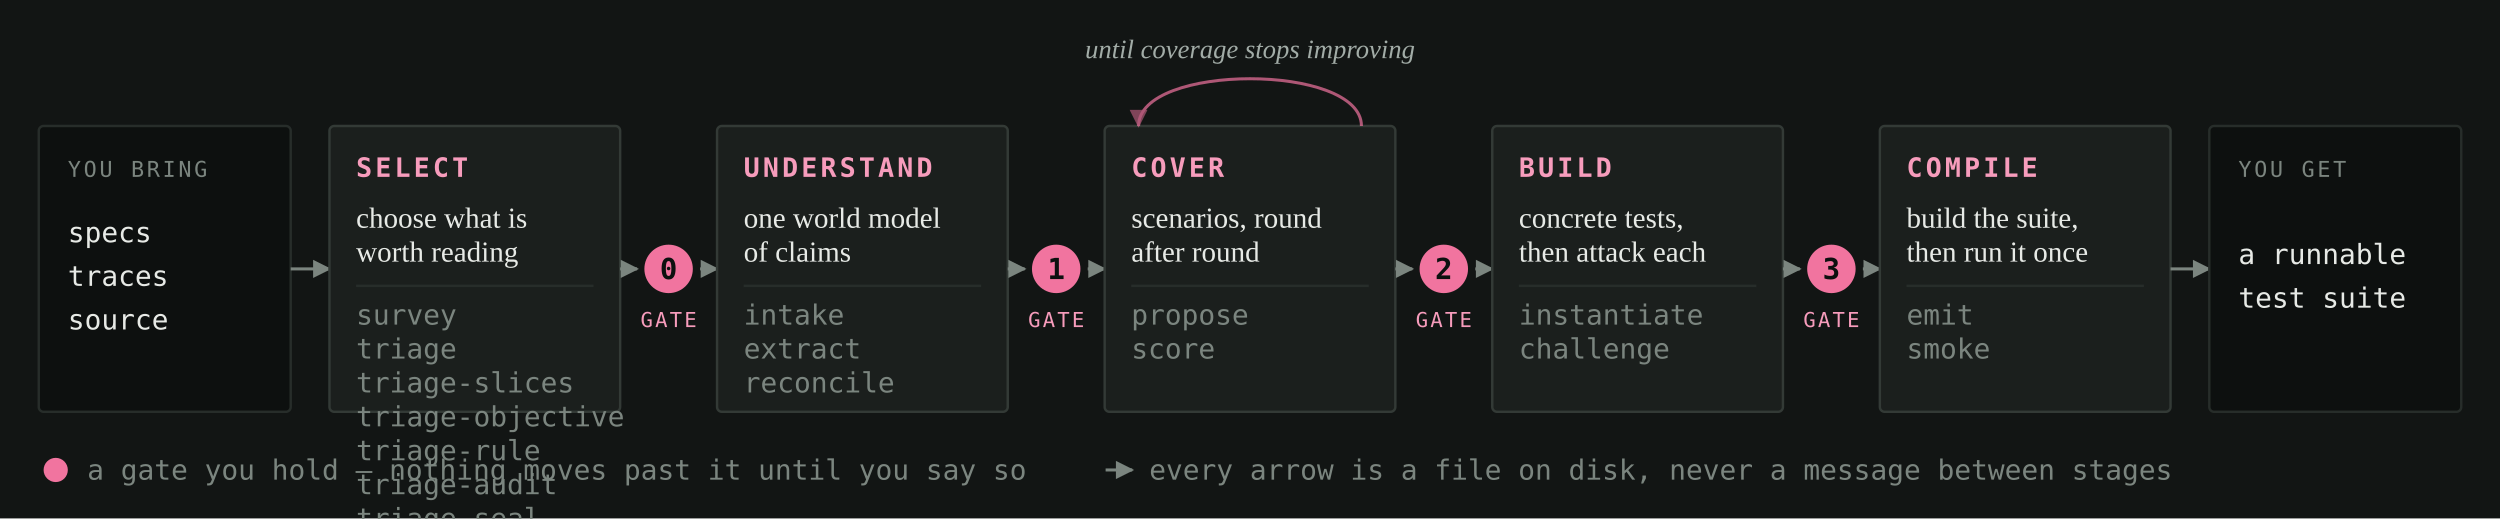
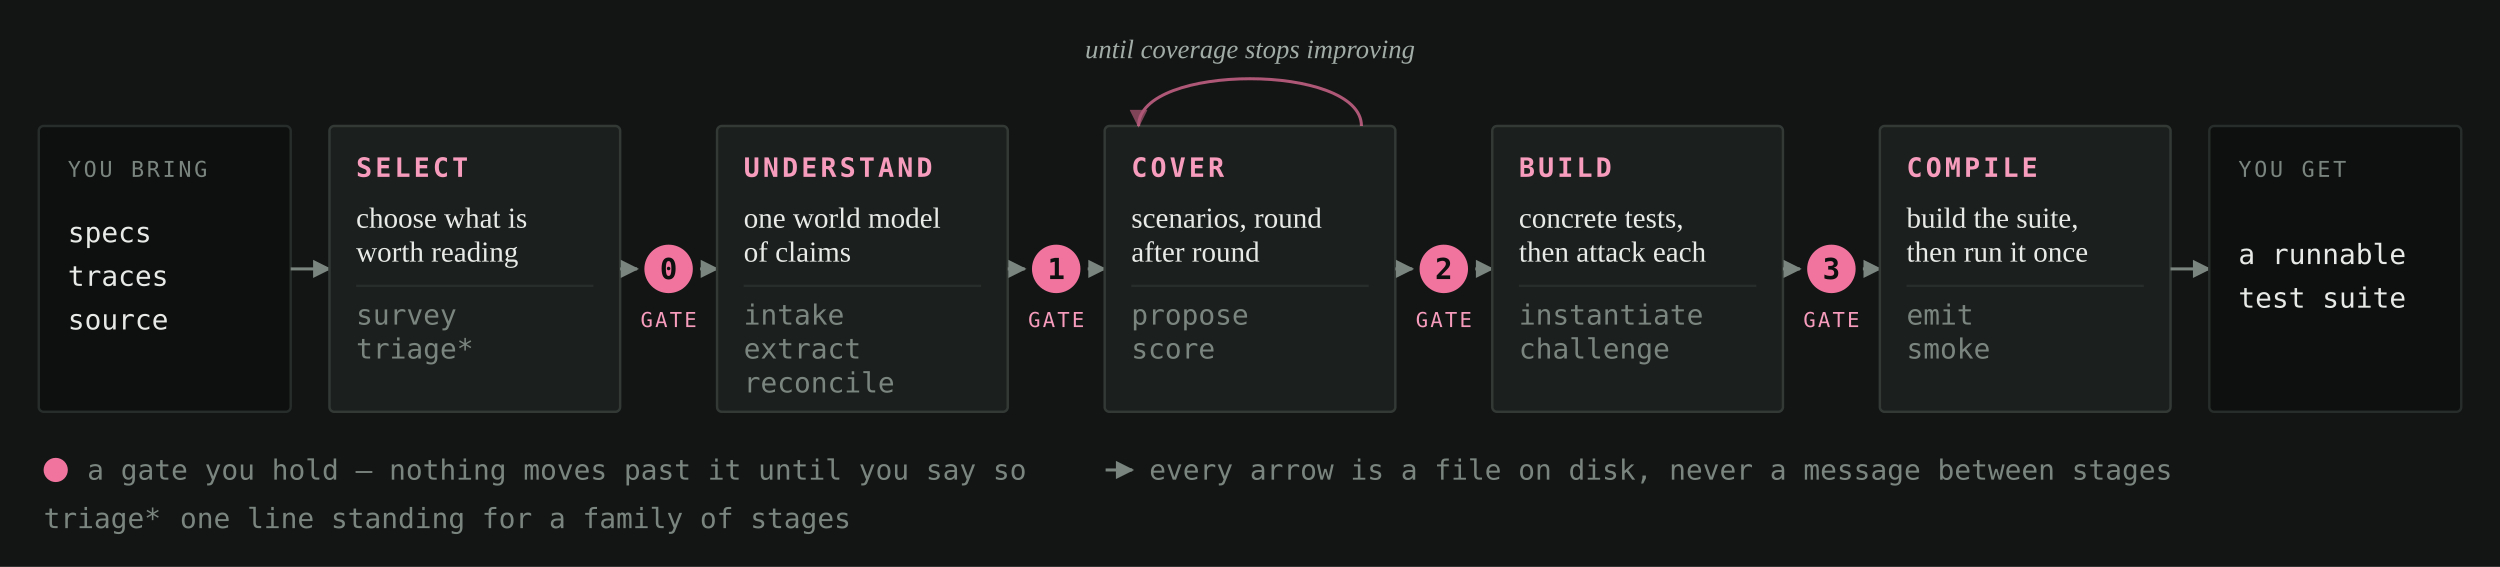
- <svg xmlns="http://www.w3.org/2000/svg" viewBox="0 0 1032 214" width="1032" height="214" role="img" aria-labelledby="t d">
+ <svg xmlns="http://www.w3.org/2000/svg" viewBox="0 0 1032 234" width="1032" height="234" role="img" aria-labelledby="t d">
  <style>
  .bg{fill:#121514}
  .plate{fill:#0D100F;stroke:#272D2A;stroke-width:1}
  .box{fill:#1B1F1D;stroke:#333A36;stroke-width:1}
  .hair{stroke:#272D2A;stroke-width:1}
  .verb{font-family:ui-monospace,"SF Mono","JetBrains Mono","IBM Plex Mono",Menlo,Consolas,monospace;font-weight:600;fill:#F79CBC;letter-spacing:1.3px}
  .note{font-family:Charter,"Iowan Old Style","Source Serif 4",Georgia,"Times New Roman",serif;fill:#E7EAE6}
  .stage{font-family:ui-monospace,"SF Mono","JetBrains Mono","IBM Plex Mono",Menlo,Consolas,monospace;fill:#7B857F}
  .plabel{font-family:ui-monospace,"SF Mono","JetBrains Mono","IBM Plex Mono",Menlo,Consolas,monospace;fill:#7B857F;letter-spacing:1.1px}
  .pitem{font-family:ui-monospace,"SF Mono","JetBrains Mono","IBM Plex Mono",Menlo,Consolas,monospace;fill:#E7EAE6}
  .edge{stroke:#7B857F;stroke-width:1.25;fill:none}
  .ar{fill:#7B857F}
  .gate{fill:#F1749F}
  .gnum{font-family:ui-monospace,"SF Mono","JetBrains Mono","IBM Plex Mono",Menlo,Consolas,monospace;font-weight:600;fill:#0D100F}
  .glab{font-family:ui-monospace,"SF Mono","JetBrains Mono","IBM Plex Mono",Menlo,Consolas,monospace;fill:#F79CBC;letter-spacing:.9px}
  .loop{stroke:#F1749F;stroke-width:1.25;fill:none;opacity:.7}
  .arl{fill:#F1749F;opacity:.7}
  .looplab{font-family:Charter,"Iowan Old Style","Source Serif 4",Georgia,"Times New Roman",serif;font-style:italic;fill:#A2ACA7}
  .cap{font-family:ui-monospace,"SF Mono","JetBrains Mono","IBM Plex Mono",Menlo,Consolas,monospace;fill:#7B857F}
</style>
  <defs>
    <marker id="ar" viewBox="0 0 10 10" refX="9" refY="5" markerWidth="6" markerHeight="6" orient="auto-start-reverse">
      <path d="M0 0 L10 5 L0 10 z" class="ar" />
    </marker>
    <marker id="arl" viewBox="0 0 10 10" refX="9" refY="5" markerWidth="6" markerHeight="6" orient="auto-start-reverse">
      <path d="M0 0 L10 5 L0 10 z" class="arl" />
    </marker>
  </defs>
-   <rect width="1032" height="214" class="bg" />
+   <rect width="1032" height="234" class="bg" />
  <rect x="16" y="52" width="104" height="118" rx="2" class="plate" />
  <text x="28.0" y="73.0" class="plabel" font-size="9" text-anchor="start">YOU BRING</text>
  <text x="28.0" y="100.0" class="pitem" font-size="11.5" text-anchor="start">specs</text>
  <text x="28.0" y="118.0" class="pitem" font-size="11.5" text-anchor="start">traces</text>
  <text x="28.0" y="136.0" class="pitem" font-size="11.5" text-anchor="start">source</text>
  <line x1="120" y1="111.0" x2="136" y2="111.0" class="edge" marker-end="url(#ar)" />
  <rect x="136" y="52" width="120" height="118" rx="2" class="box" />
  <text x="147.0" y="73.0" class="verb" font-size="11" text-anchor="start">SELECT</text>
  <text x="147.0" y="94.0" class="note" font-size="12" text-anchor="start">choose what is</text>
  <text x="147.0" y="108.0" class="note" font-size="12" text-anchor="start">worth reading</text>
  <line x1="147" y1="118" x2="245" y2="118" class="hair" />
  <text x="147.0" y="134.0" class="stage" font-size="11.5" text-anchor="start">survey</text>
-   <text x="147.0" y="148.0" class="stage" font-size="11.5" text-anchor="start">triage</text>
-   <text x="147.0" y="162.0" class="stage" font-size="11.5" text-anchor="start">triage-slices</text>
-   <text x="147.0" y="176.0" class="stage" font-size="11.5" text-anchor="start">triage-objective</text>
-   <text x="147.0" y="190.0" class="stage" font-size="11.5" text-anchor="start">triage-rule</text>
-   <text x="147.0" y="204.0" class="stage" font-size="11.5" text-anchor="start">triage-audit</text>
-   <text x="147.0" y="218.0" class="stage" font-size="11.5" text-anchor="start">triage-seal</text>
+   <text x="147.0" y="148.0" class="stage" font-size="11.5" text-anchor="start">triage*</text>
  <line x1="256" y1="111.0" x2="263.0" y2="111.0" class="edge" marker-end="url(#ar)" />
  <circle cx="276.0" cy="111.0" r="10" class="gate" />
  <text x="276.0" y="115.2" class="gnum" font-size="12" text-anchor="middle">0</text>
  <text x="276.0" y="135.0" class="glab" font-size="8.5" text-anchor="middle">GATE</text>
  <line x1="289.0" y1="111.0" x2="296" y2="111.0" class="edge" marker-end="url(#ar)" />
  <rect x="296" y="52" width="120" height="118" rx="2" class="box" />
  <text x="307.0" y="73.0" class="verb" font-size="11" text-anchor="start">UNDERSTAND</text>
  <text x="307.0" y="94.0" class="note" font-size="12" text-anchor="start">one world model</text>
  <text x="307.0" y="108.0" class="note" font-size="12" text-anchor="start">of claims</text>
  <line x1="307" y1="118" x2="405" y2="118" class="hair" />
  <text x="307.0" y="134.0" class="stage" font-size="11.5" text-anchor="start">intake</text>
  <text x="307.0" y="148.0" class="stage" font-size="11.5" text-anchor="start">extract</text>
  <text x="307.0" y="162.0" class="stage" font-size="11.5" text-anchor="start">reconcile</text>
  <line x1="416" y1="111.0" x2="423.0" y2="111.0" class="edge" marker-end="url(#ar)" />
  <circle cx="436.0" cy="111.0" r="10" class="gate" />
  <text x="436.0" y="115.2" class="gnum" font-size="12" text-anchor="middle">1</text>
  <text x="436.0" y="135.0" class="glab" font-size="8.5" text-anchor="middle">GATE</text>
  <line x1="449.0" y1="111.0" x2="456" y2="111.0" class="edge" marker-end="url(#ar)" />
  <rect x="456" y="52" width="120" height="118" rx="2" class="box" />
  <text x="467.0" y="73.0" class="verb" font-size="11" text-anchor="start">COVER</text>
  <text x="467.0" y="94.0" class="note" font-size="12" text-anchor="start">scenarios, round</text>
  <text x="467.0" y="108.0" class="note" font-size="12" text-anchor="start">after round</text>
  <line x1="467" y1="118" x2="565" y2="118" class="hair" />
  <text x="467.0" y="134.0" class="stage" font-size="11.5" text-anchor="start">propose</text>
  <text x="467.0" y="148.0" class="stage" font-size="11.5" text-anchor="start">score</text>
  <path d="M562 52 C 562 26, 470 26, 470 52" class="loop" marker-end="url(#arl)" />
  <text x="516.0" y="24.0" class="looplab" font-size="11" text-anchor="middle">until coverage stops improving</text>
  <line x1="576" y1="111.0" x2="583.0" y2="111.0" class="edge" marker-end="url(#ar)" />
  <circle cx="596.0" cy="111.0" r="10" class="gate" />
  <text x="596.0" y="115.2" class="gnum" font-size="12" text-anchor="middle">2</text>
  <text x="596.0" y="135.0" class="glab" font-size="8.5" text-anchor="middle">GATE</text>
  <line x1="609.0" y1="111.0" x2="616" y2="111.0" class="edge" marker-end="url(#ar)" />
  <rect x="616" y="52" width="120" height="118" rx="2" class="box" />
  <text x="627.0" y="73.0" class="verb" font-size="11" text-anchor="start">BUILD</text>
  <text x="627.0" y="94.0" class="note" font-size="12" text-anchor="start">concrete tests,</text>
  <text x="627.0" y="108.0" class="note" font-size="12" text-anchor="start">then attack each</text>
  <line x1="627" y1="118" x2="725" y2="118" class="hair" />
  <text x="627.0" y="134.0" class="stage" font-size="11.5" text-anchor="start">instantiate</text>
  <text x="627.0" y="148.0" class="stage" font-size="11.5" text-anchor="start">challenge</text>
  <line x1="736" y1="111.0" x2="743.0" y2="111.0" class="edge" marker-end="url(#ar)" />
  <circle cx="756.0" cy="111.0" r="10" class="gate" />
  <text x="756.0" y="115.2" class="gnum" font-size="12" text-anchor="middle">3</text>
  <text x="756.0" y="135.0" class="glab" font-size="8.5" text-anchor="middle">GATE</text>
  <line x1="769.0" y1="111.0" x2="776" y2="111.0" class="edge" marker-end="url(#ar)" />
  <rect x="776" y="52" width="120" height="118" rx="2" class="box" />
  <text x="787.0" y="73.0" class="verb" font-size="11" text-anchor="start">COMPILE</text>
  <text x="787.0" y="94.0" class="note" font-size="12" text-anchor="start">build the suite,</text>
  <text x="787.0" y="108.0" class="note" font-size="12" text-anchor="start">then run it once</text>
  <line x1="787" y1="118" x2="885" y2="118" class="hair" />
  <text x="787.0" y="134.0" class="stage" font-size="11.5" text-anchor="start">emit</text>
  <text x="787.0" y="148.0" class="stage" font-size="11.5" text-anchor="start">smoke</text>
  <line x1="896" y1="111.0" x2="912" y2="111.0" class="edge" marker-end="url(#ar)" />
  <rect x="912" y="52" width="104" height="118" rx="2" class="plate" />
  <text x="924.0" y="73.0" class="plabel" font-size="9" text-anchor="start">YOU GET</text>
  <text x="924.0" y="109.0" class="pitem" font-size="11.5" text-anchor="start">a runnable</text>
  <text x="924.0" y="127.0" class="pitem" font-size="11.5" text-anchor="start">test suite</text>
  <circle cx="23.0" cy="194" r="5" class="gate" />
  <text x="36.0" y="198.0" class="cap" font-size="11.5" text-anchor="start">a gate you hold — nothing moves past it until you say so</text>
  <line x1="456.4" y1="194" x2="467.4" y2="194" class="edge" marker-end="url(#ar)" />
  <text x="474.4" y="198.0" class="cap" font-size="11.5" text-anchor="start">every arrow is a file on disk, never a message between stages</text>
+   <text x="18.0" y="218.0" class="stage" font-size="11.5" text-anchor="start">triage*</text>
+   <text x="74.3" y="218.0" class="cap" font-size="11.5" text-anchor="start">one line standing for a family of stages</text>
</svg>
